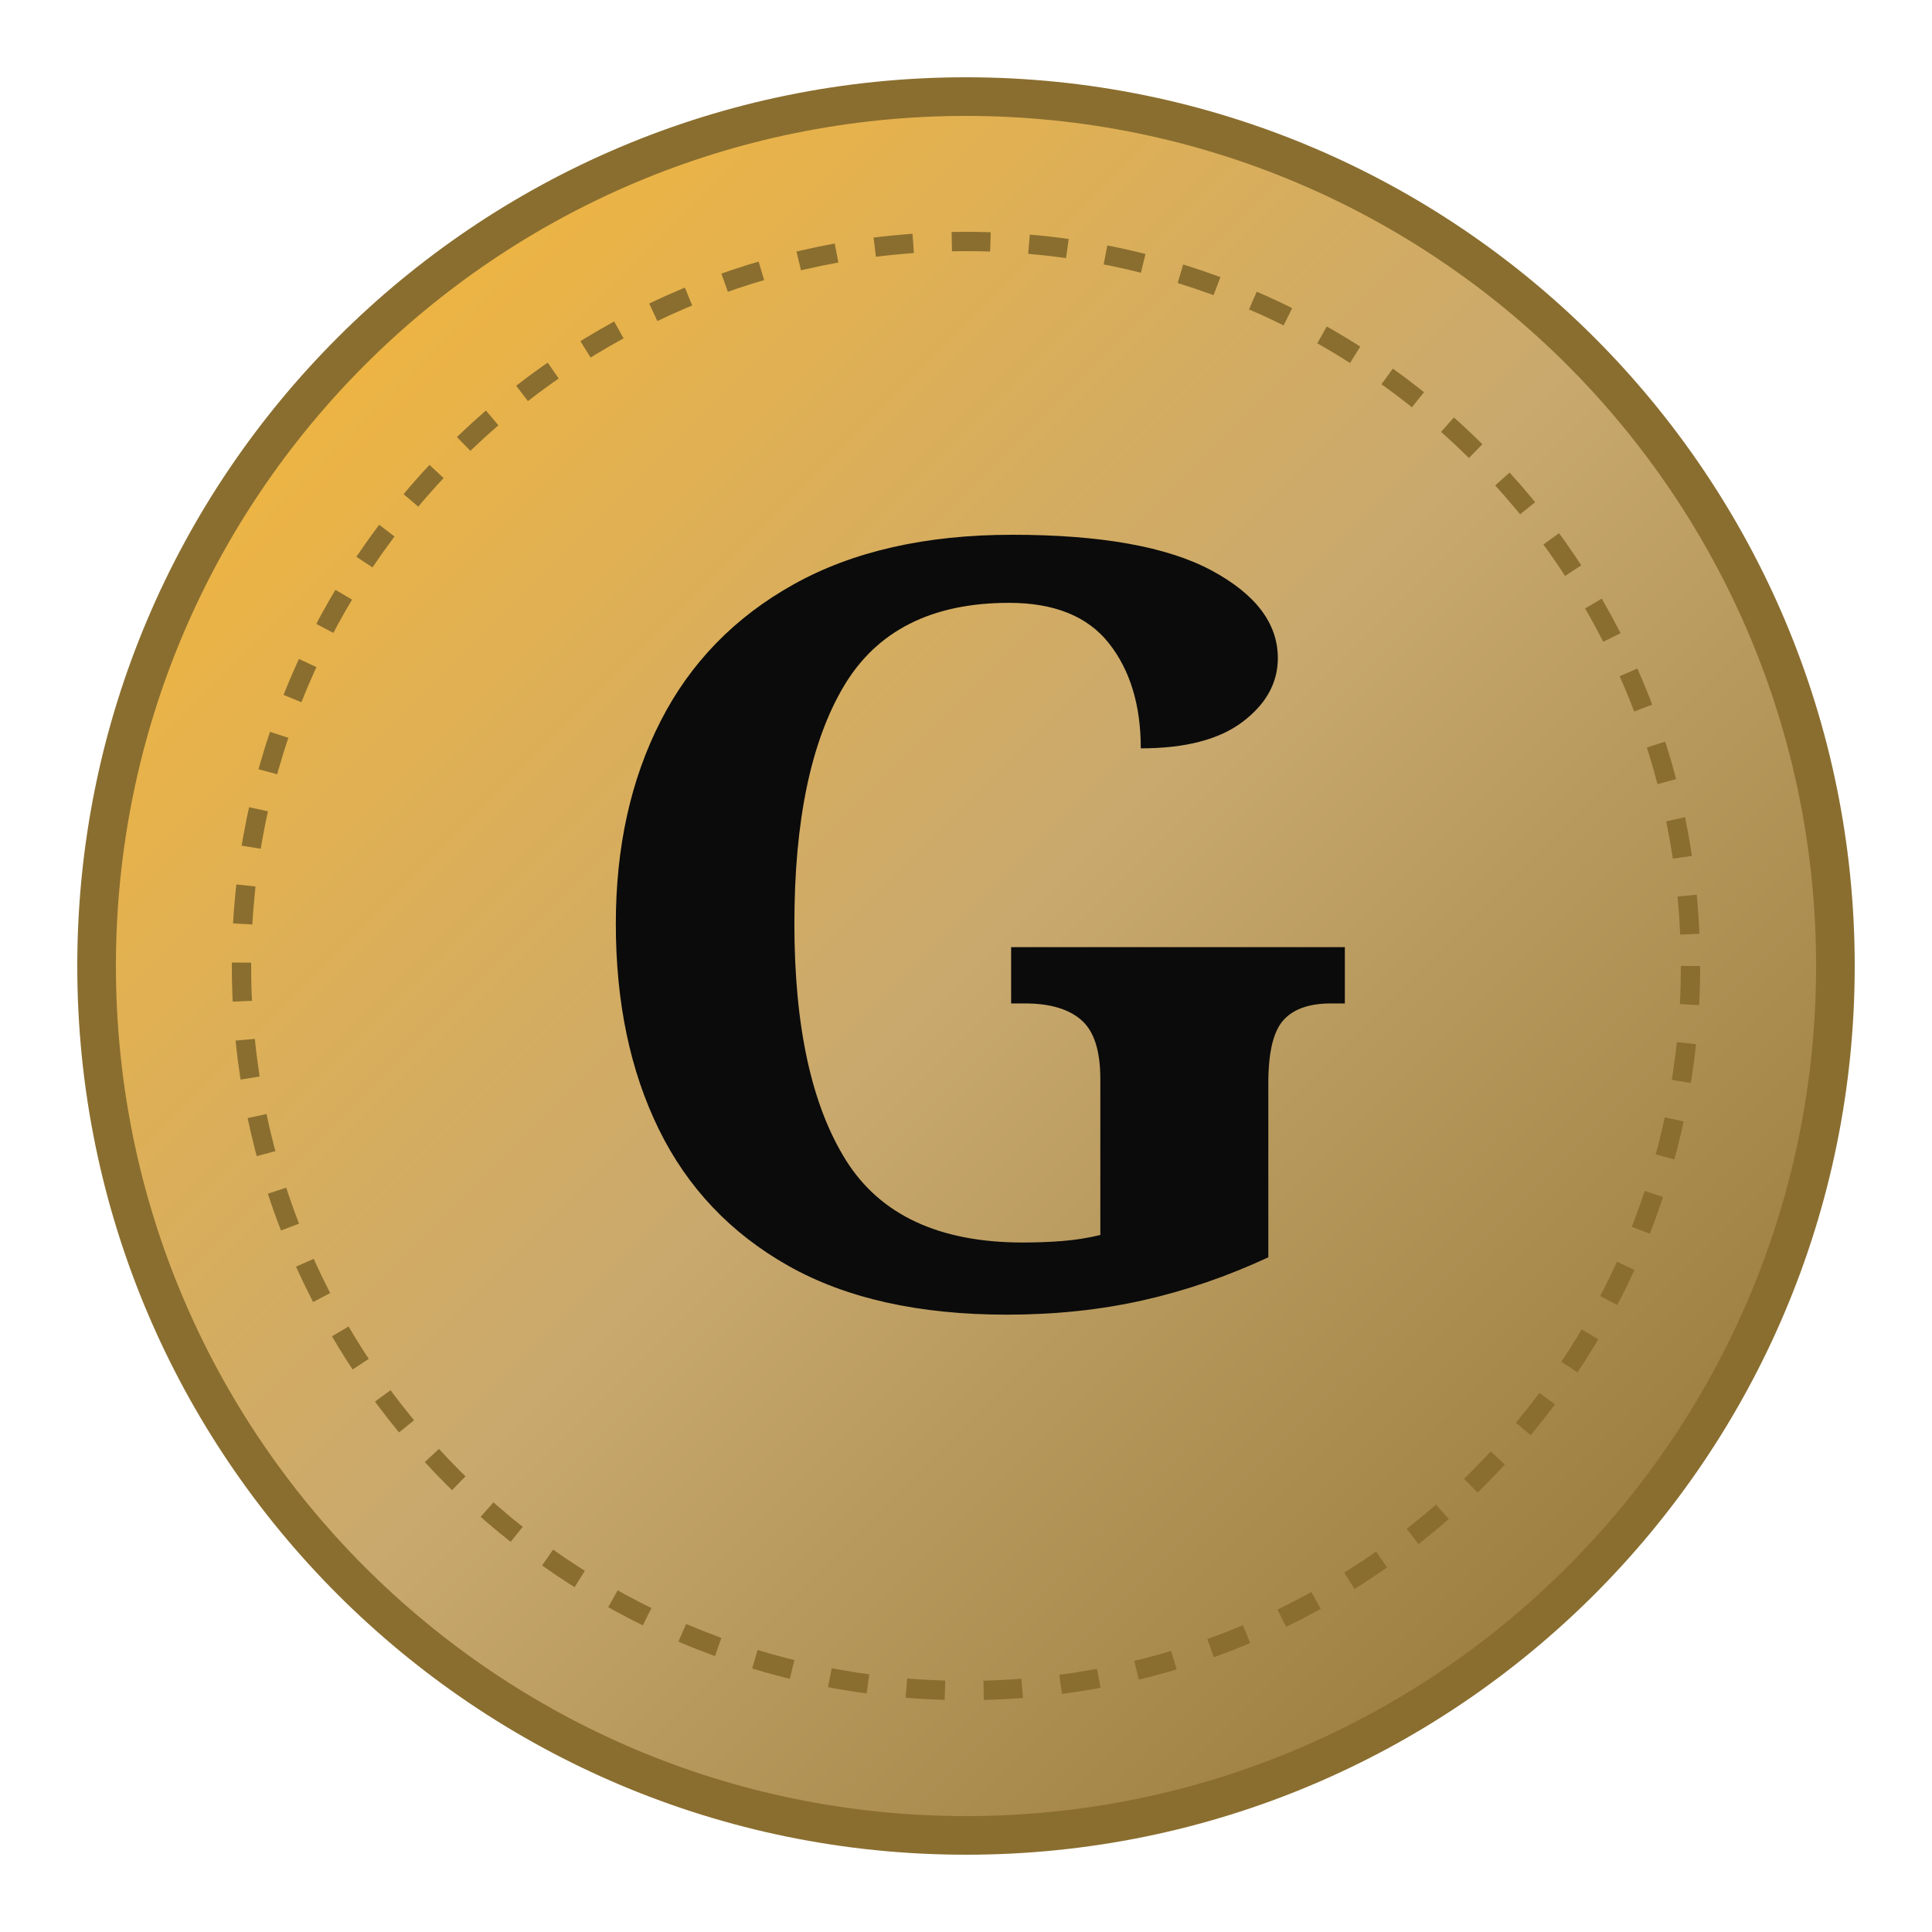
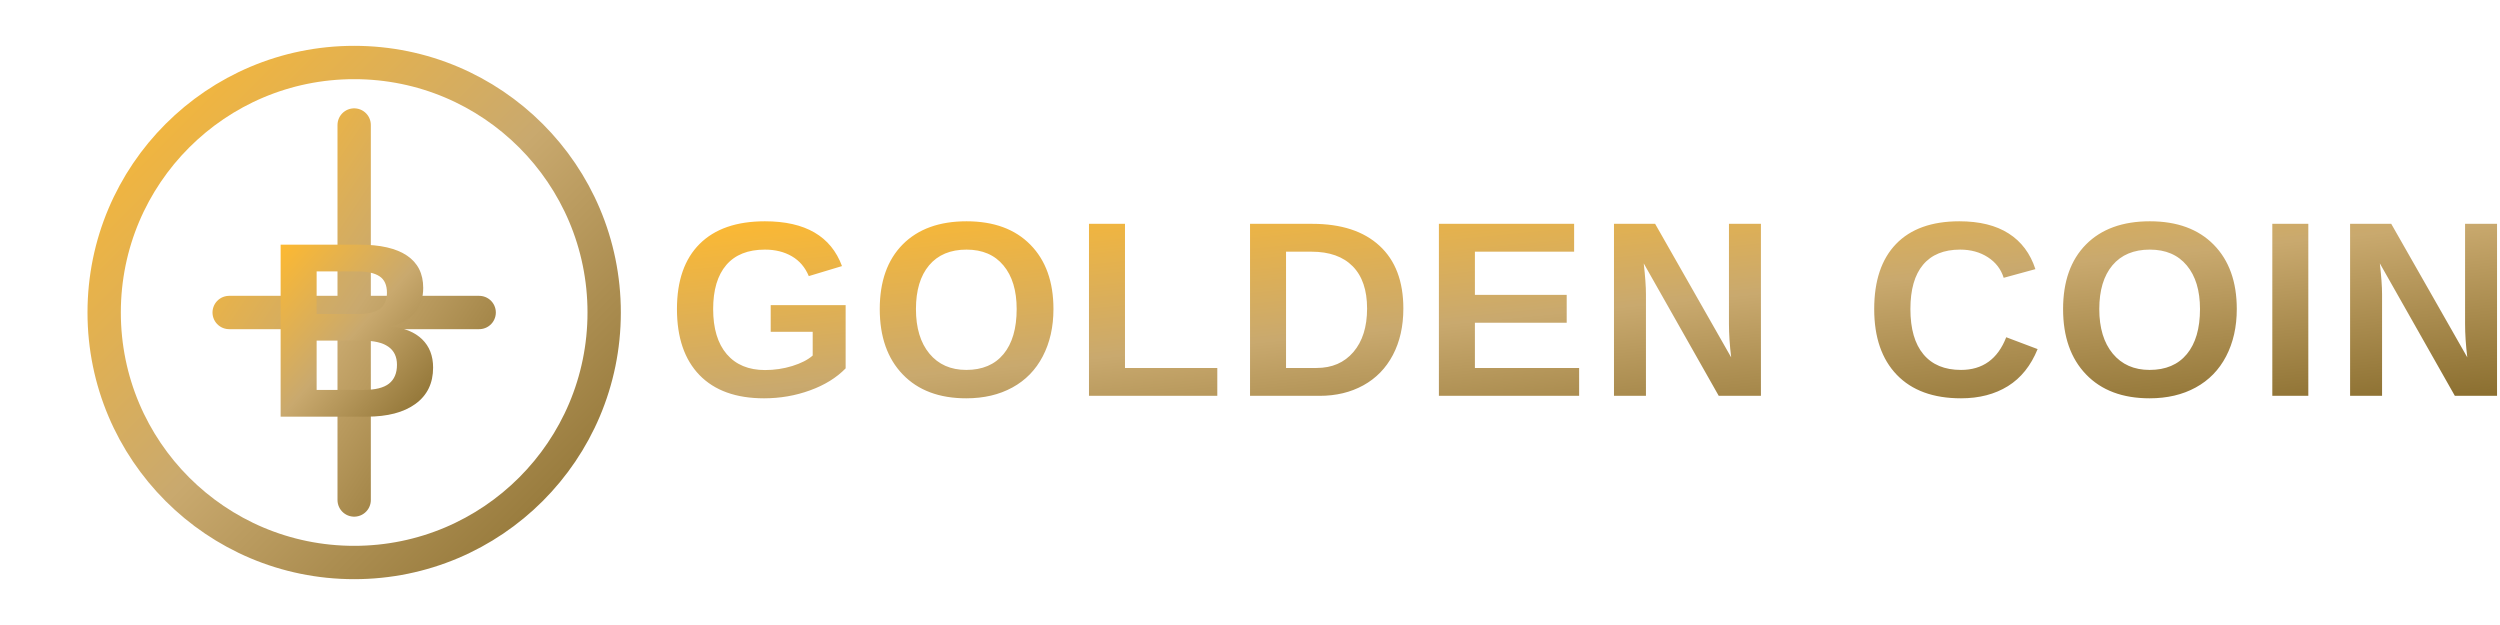
- <svg xmlns="http://www.w3.org/2000/svg" width="200" height="200" viewBox="0 0 200 200">
+ <svg xmlns="http://www.w3.org/2000/svg" width="600" height="150" viewBox="0 0 600 150">
  <defs>
    <linearGradient id="goldGradient" x1="0%" y1="0%" x2="100%" y2="100%">
      <stop offset="0%" style="stop-color:#FDB931;stop-opacity:1" />
      <stop offset="50%" style="stop-color:#C9A96E;stop-opacity:1" />
      <stop offset="100%" style="stop-color:#8A6E2F;stop-opacity:1" />
    </linearGradient>
  </defs>
-   <circle cx="100" cy="100" r="90" fill="url(#goldGradient)" stroke="#8A6E2F" stroke-width="4" />
-   <text x="100" y="135" font-family="serif" font-weight="bold" font-size="110" text-anchor="middle" fill="#0B0B0B">G</text>
-   <circle cx="100" cy="100" r="75" fill="none" stroke="#8A6E2F" stroke-width="2" stroke-dasharray="4,4" />
+   <g transform="translate(20, 10)">
+     <circle cx="65" cy="65" r="60" fill="none" stroke="url(#goldGradient)" stroke-width="8" />
+     <path d="M65 20 L65 110 M35 65 L95 65" stroke="url(#goldGradient)" stroke-width="8" stroke-linecap="round" />
+     <text x="65" y="90" font-family="Arial, sans-serif" font-weight="bold" font-size="60" text-anchor="middle" fill="url(#goldGradient)">B</text>
+   </g>
+   <text x="160" y="95" font-family="Arial, sans-serif" font-weight="bold" font-size="60" fill="url(#goldGradient)" letter-spacing="2">GOLDEN COIN</text>
</svg>
